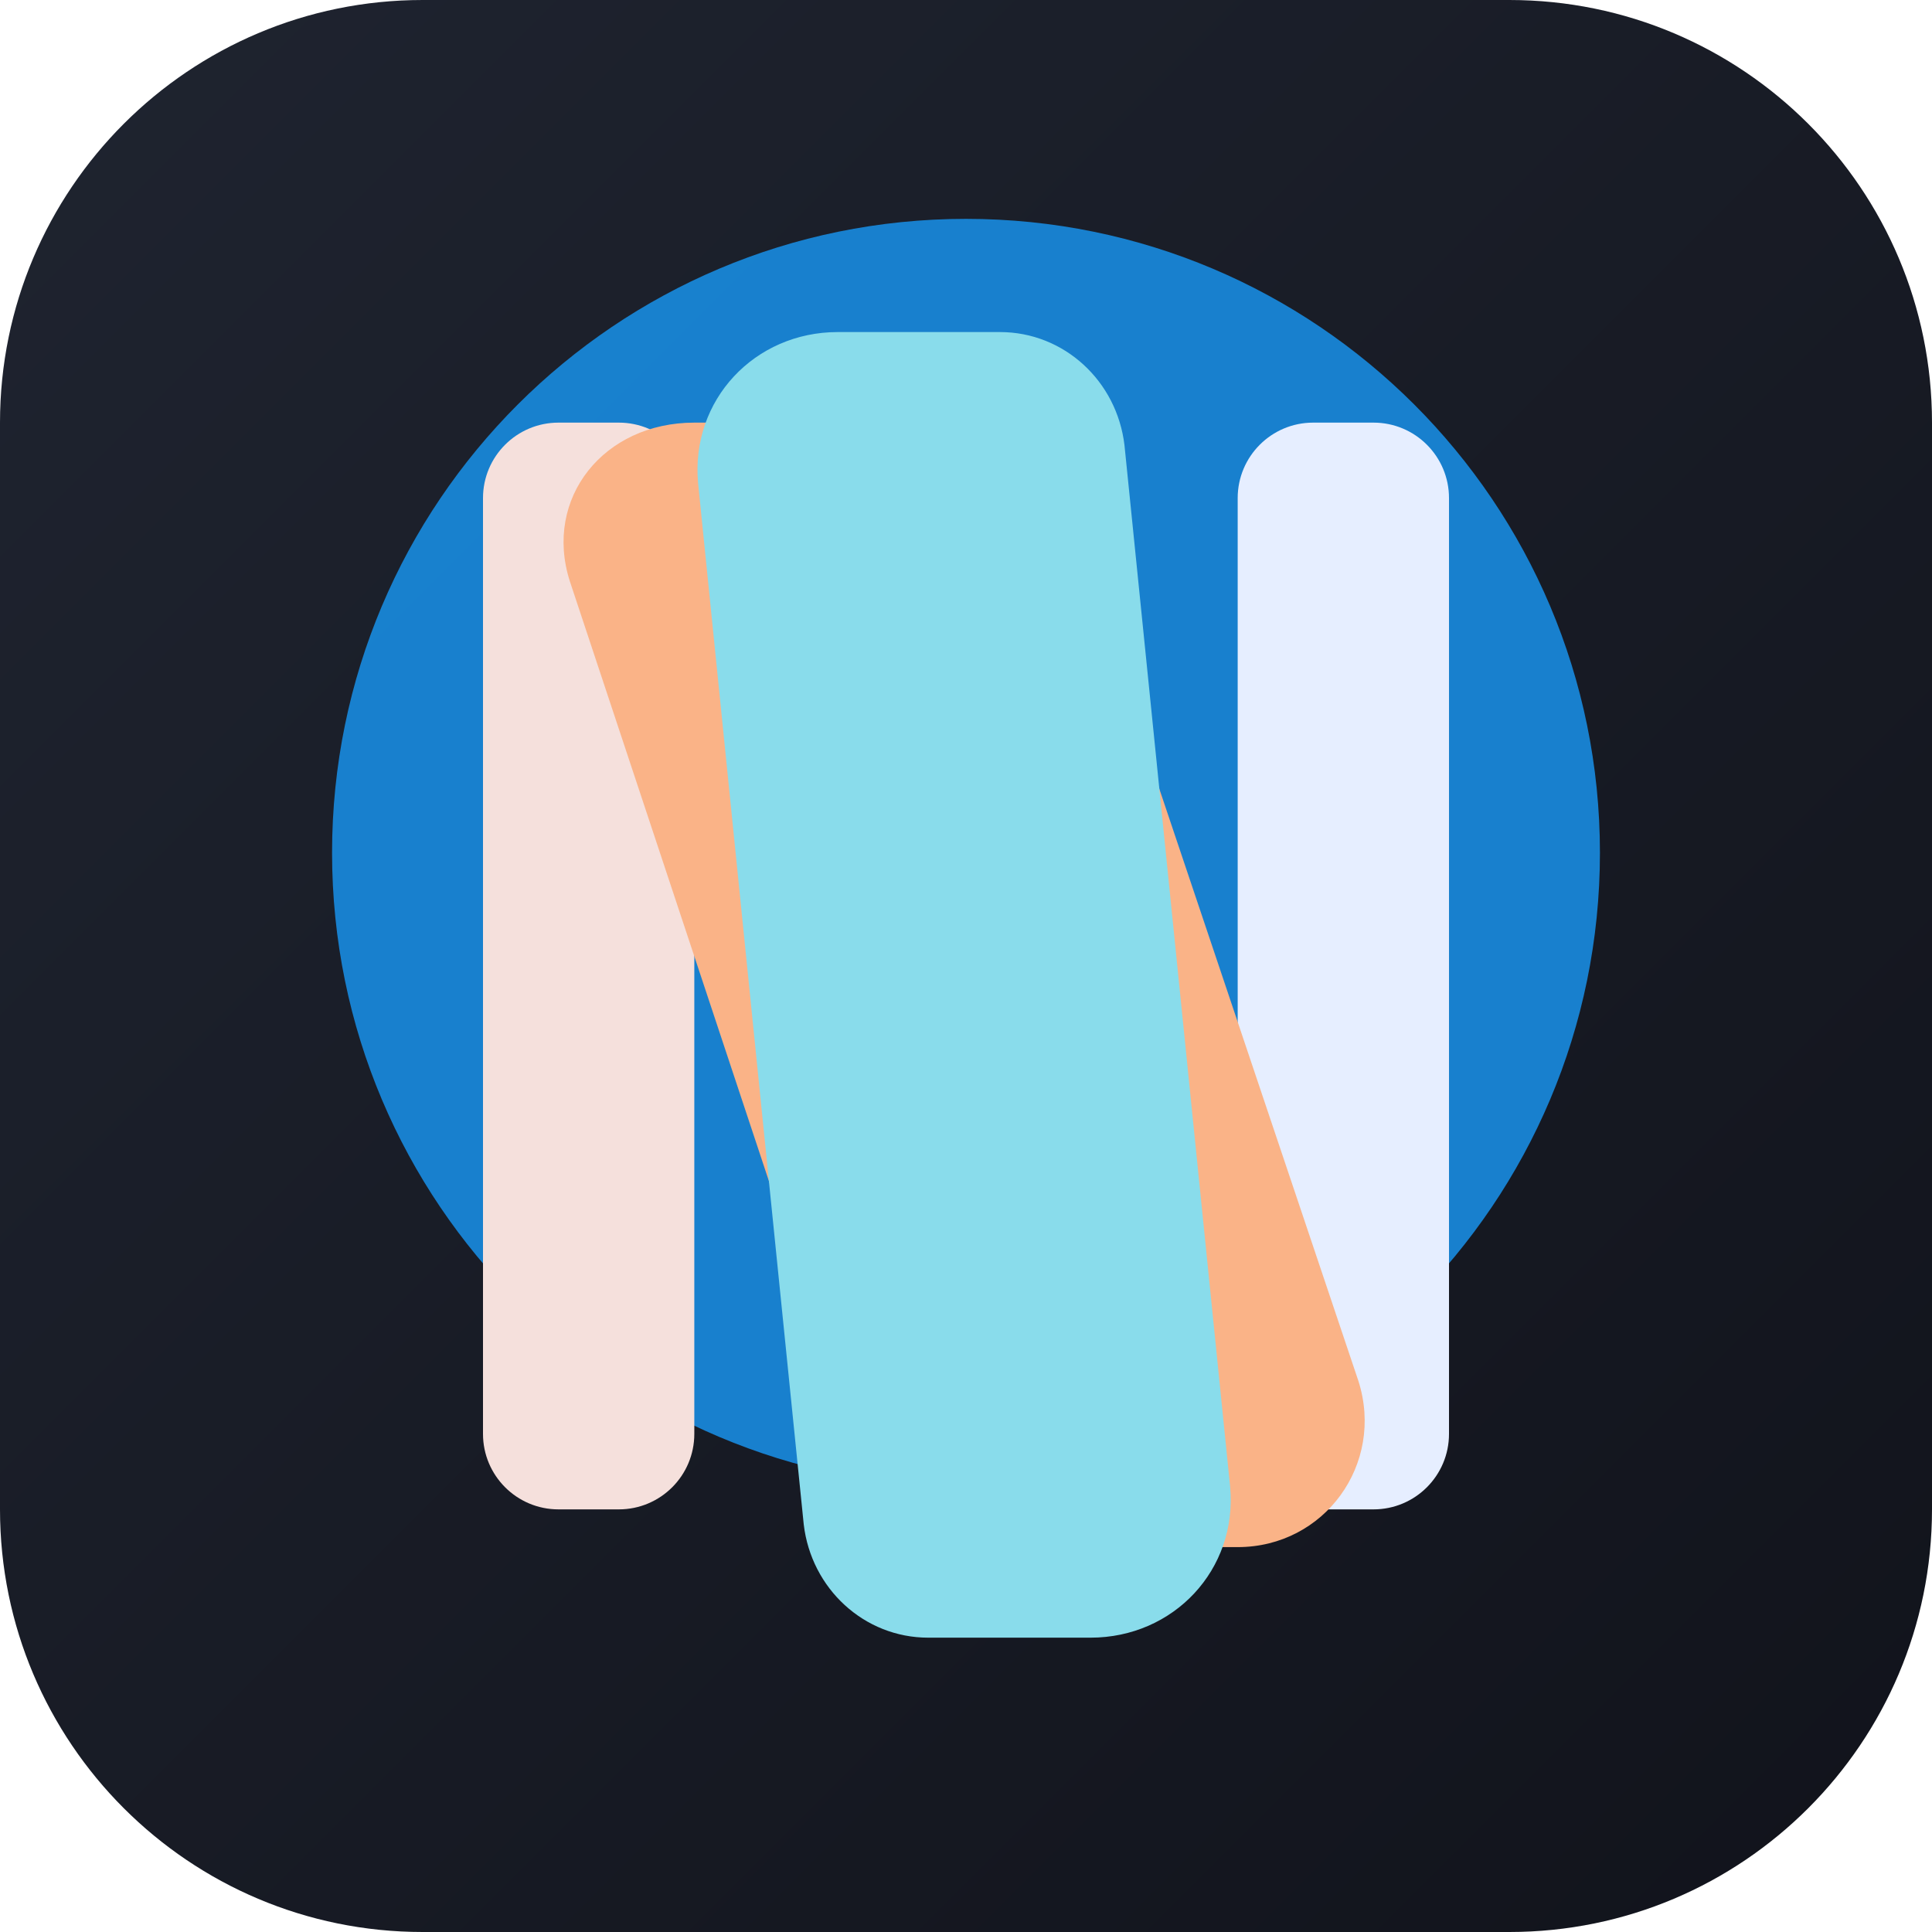
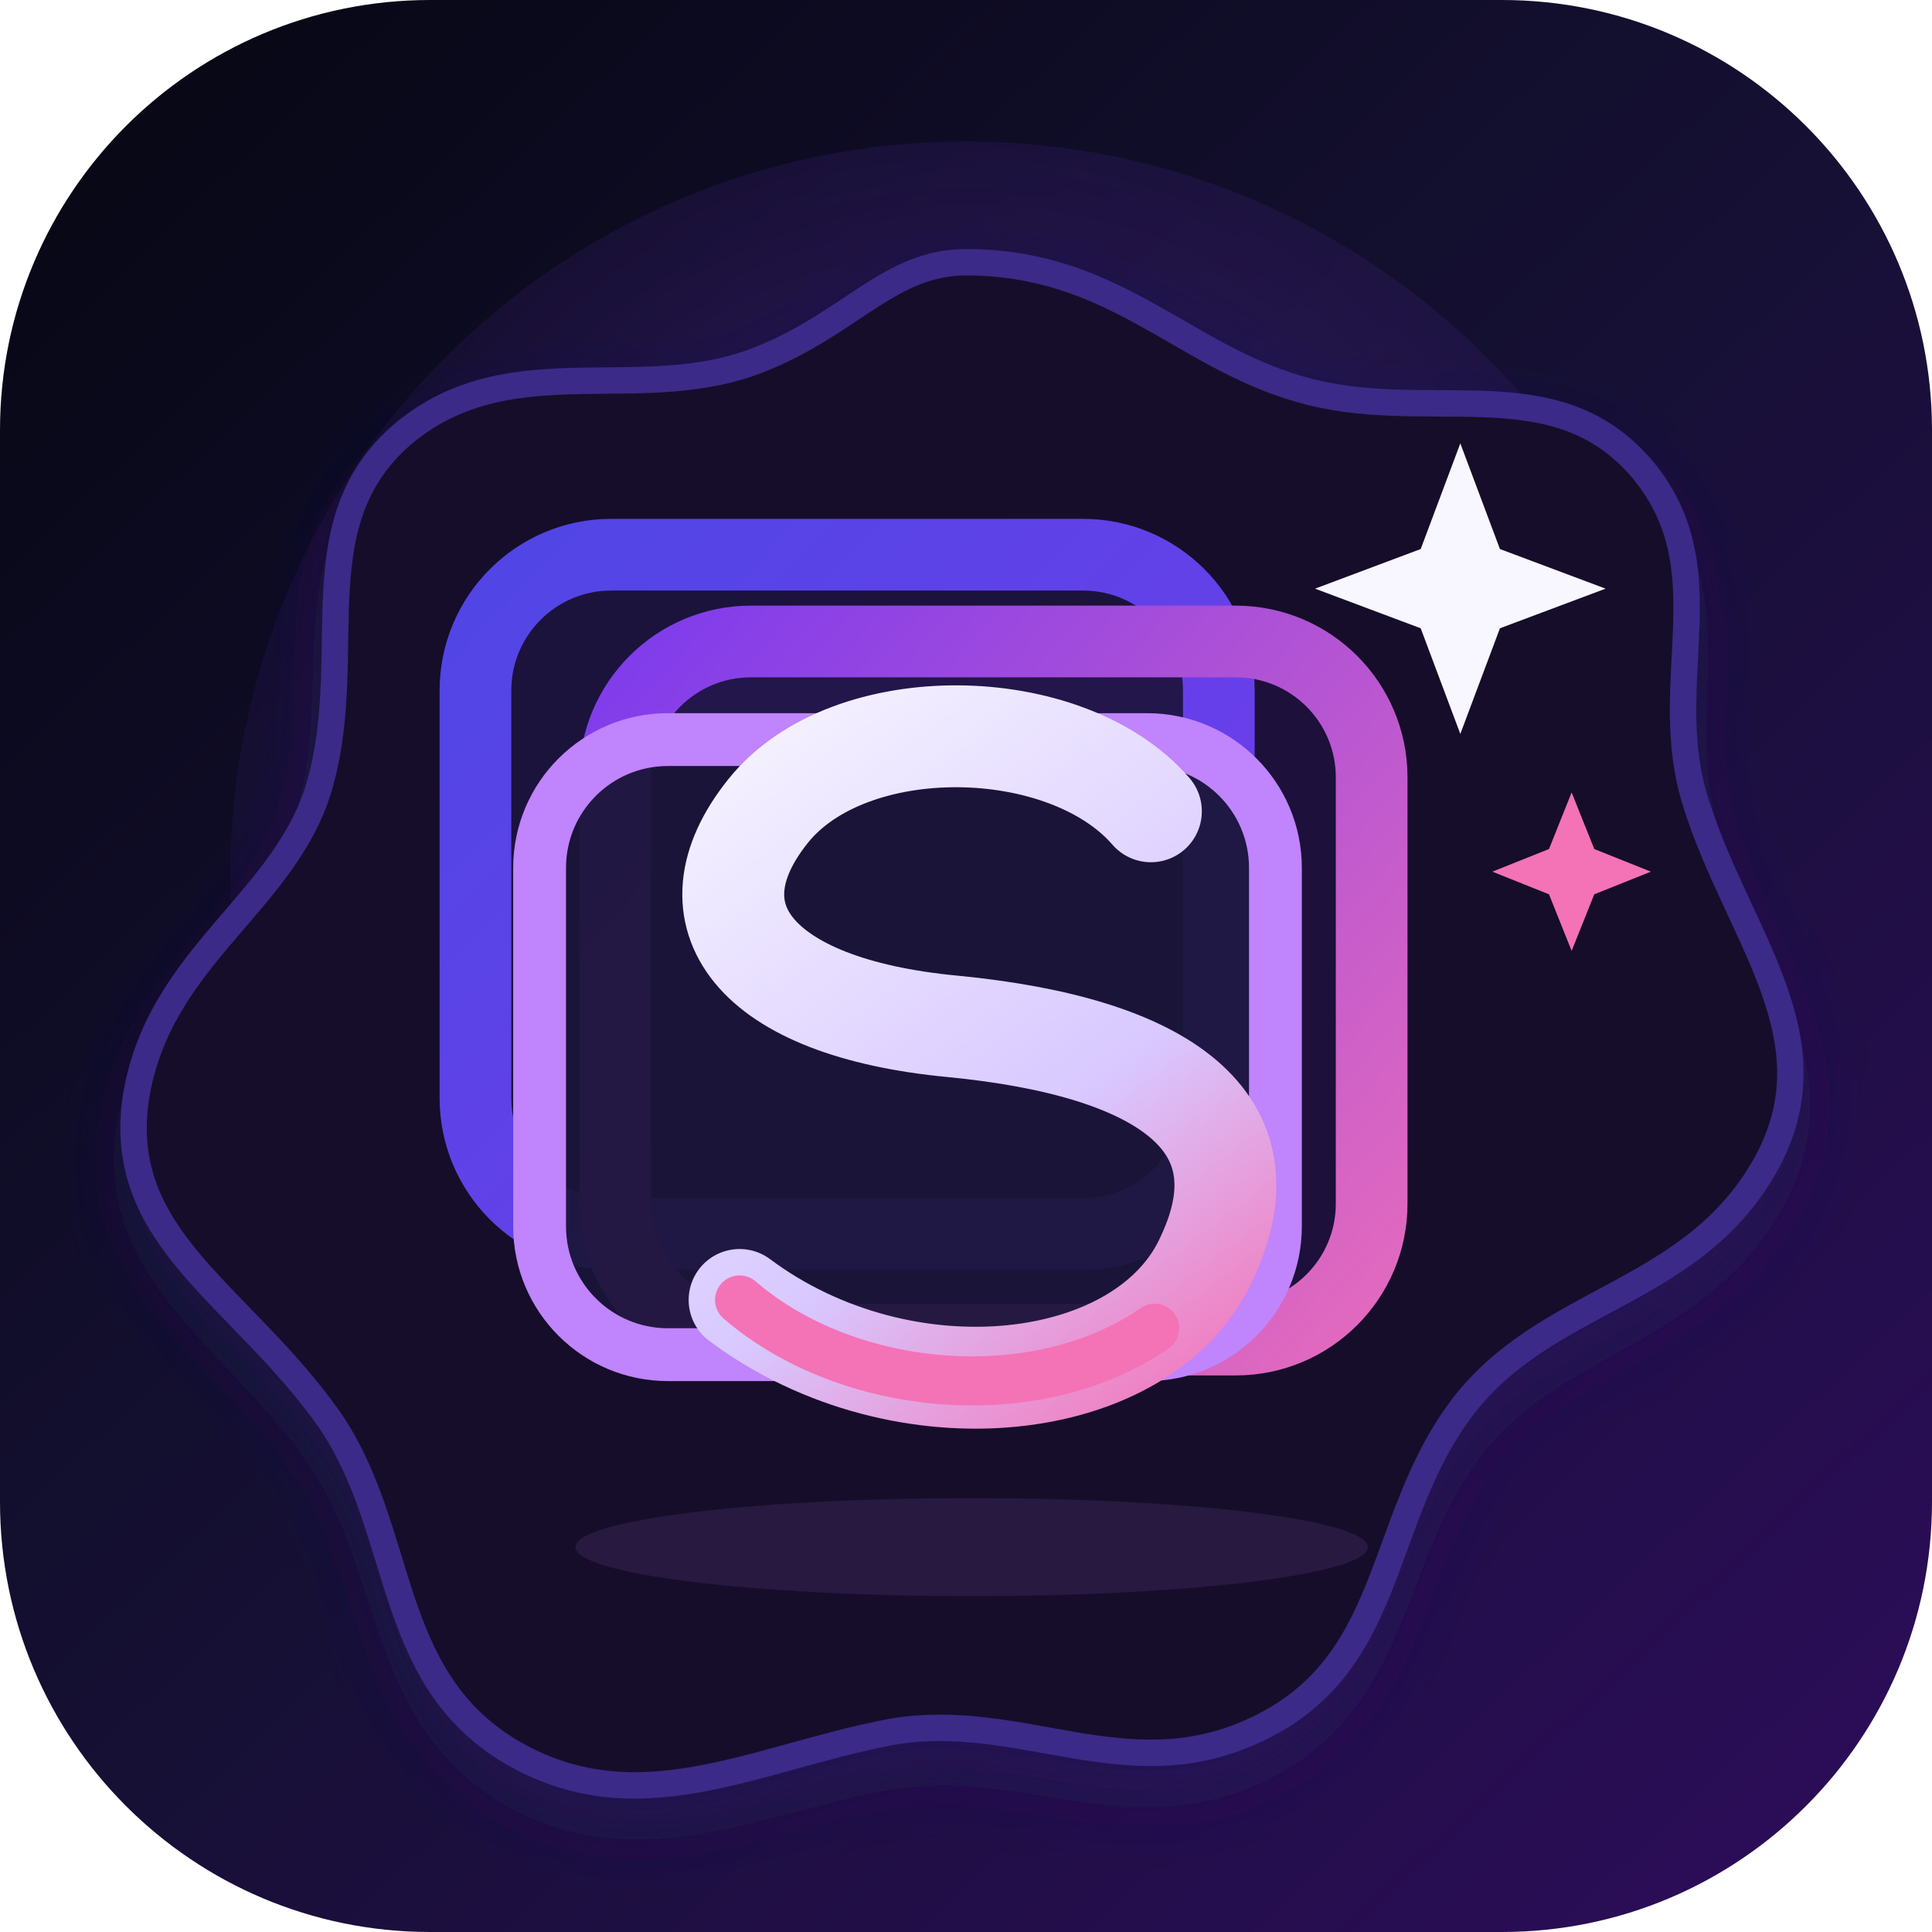
- <svg xmlns="http://www.w3.org/2000/svg" width="512" height="512" viewBox="0 0 512 512">
+ <svg xmlns="http://www.w3.org/2000/svg" width="1024" height="1024" viewBox="0 0 1024 1024">
  <defs>
-     <linearGradient id="bg" x1="0" y1="0" x2="1" y2="1">
-       <stop offset="0" stop-color="#1f2430" />
-       <stop offset="1" stop-color="#11131b" />
+     <linearGradient id="bg" x1="90" y1="70" x2="930" y2="960" gradientUnits="userSpaceOnUse">
+       <stop offset="0" stop-color="#080817" />
+       <stop offset="0.48" stop-color="#151033" />
+       <stop offset="1" stop-color="#2A0D56" />
    </linearGradient>
+     <linearGradient id="ring1" x1="250" y1="260" x2="760" y2="760" gradientUnits="userSpaceOnUse">
+       <stop offset="0" stop-color="#4F46E5" />
+       <stop offset="1" stop-color="#7C3AED" />
+     </linearGradient>
+     <linearGradient id="ring2" x1="315" y1="330" x2="805" y2="760" gradientUnits="userSpaceOnUse">
+       <stop offset="0" stop-color="#7C3AED" />
+       <stop offset="1" stop-color="#F472B6" />
+     </linearGradient>
+     <linearGradient id="ribbon" x1="390" y1="350" x2="675" y2="730" gradientUnits="userSpaceOnUse">
+       <stop offset="0" stop-color="#F8F7FF" />
+       <stop offset="0.62" stop-color="#D8C8FF" />
+       <stop offset="1" stop-color="#F472B6" />
+     </linearGradient>
+     <radialGradient id="glow" cx="50%" cy="42%" r="60%">
+       <stop offset="0" stop-color="#7C3AED" stop-opacity=".34" />
+       <stop offset="1" stop-color="#7C3AED" stop-opacity="0" />
+     </radialGradient>
+     <filter id="shadow" x="-30%" y="-30%" width="160%" height="160%">
+       <feGaussianBlur in="SourceAlpha" stdDeviation="18" />
+       <feOffset dy="18" />
+       <feColorMatrix values="0 0 0 0 0.02 0 0 0 0 0.01 0 0 0 0 0.12 0 0 0 .5 0" />
+       <feBlend in="SourceGraphic" />
+     </filter>
  </defs>
-   <rect x="0" y="0" width="512" height="512" rx="112" fill="url(#bg)" />
-   <circle cx="256" cy="226" r="168" fill="#1889dceb" />
-   <rect x="128" y="112" width="56" height="288" rx="20" fill="#f5e0dc" />
-   <rect x="328" y="112" width="56" height="288" rx="20" fill="#e6eeff" />
-   <path d="M184 112 H252 C266 112 278 121 282 134 L360 366 C367 388 351 410 328 410 H260 C245 410 232 400 228 386 L151 154 C144 132 160 112 184 112 Z" fill="#fab387" />
-   <path d="M222 88 H265 C282 88 296 101 298 118 L326 394 C328 416 311 434 289 434 H246 C229 434 215 421 213 404 L185 128 C183 106 200 88 222 88 Z" fill="#89dceb" />
+   <rect x="0" y="0" width="1024" height="1024" rx="228" fill="url(#bg)" />
+   <circle cx="512" cy="465" r="390" fill="url(#glow)" />
+   <path d="M512 139 C590 139 626 188 688 206 C755 226 822 194 869 247 C916 301 878 361 899 426 C921 496 973 550 936 617 C897 687 820 687 775 746 C729 807 740 884 663 918 C596 948 540 906 472 918 C399 932 337 968 270 928 C204 888 215 812 175 753 C128 686 61 657 72 582 C84 506 153 478 170 414 C189 344 158 275 216 228 C273 183 341 216 404 190 C451 171 472 139 512 139 Z" fill="#12102B" stroke="#3B2A87" stroke-width="14" filter="url(#shadow)" />
+   <rect x="252" y="294" width="394" height="360" rx="72" fill="#4F46E5" fill-opacity=".10" stroke="url(#ring1)" stroke-width="38" />
+   <rect x="326" y="340" width="401" height="370" rx="72" fill="#7C3AED" fill-opacity=".08" stroke="url(#ring2)" stroke-width="38" />
+   <rect x="286" y="392" width="390" height="326" rx="68" fill="#1A1538" fill-opacity=".93" stroke="#C084FC" stroke-width="28" />
+   <path d="M610 430 C565 378 450 376 407 430 C363 485 399 534 505 544 C618 555 673 595 640 666 C608 739 479 754 392 689" fill="none" stroke="url(#ribbon)" stroke-width="54" stroke-linecap="round" stroke-linejoin="round" />
+   <path d="M392 689 C450 739 550 747 612 704" fill="none" stroke="#F472B6" stroke-width="26" stroke-linecap="round" />
+   <path d="M774 235 L795 291 L851 312 L795 333 L774 389 L753 333 L697 312 L753 291 Z" fill="#F8F7FF" />
+   <path d="M833 420 L845 450 L875 462 L845 474 L833 504 L821 474 L791 462 L821 450 Z" fill="#F472B6" />
+   <ellipse cx="515" cy="820" rx="210" ry="26" fill="#C084FC" fill-opacity=".10" />
</svg>
